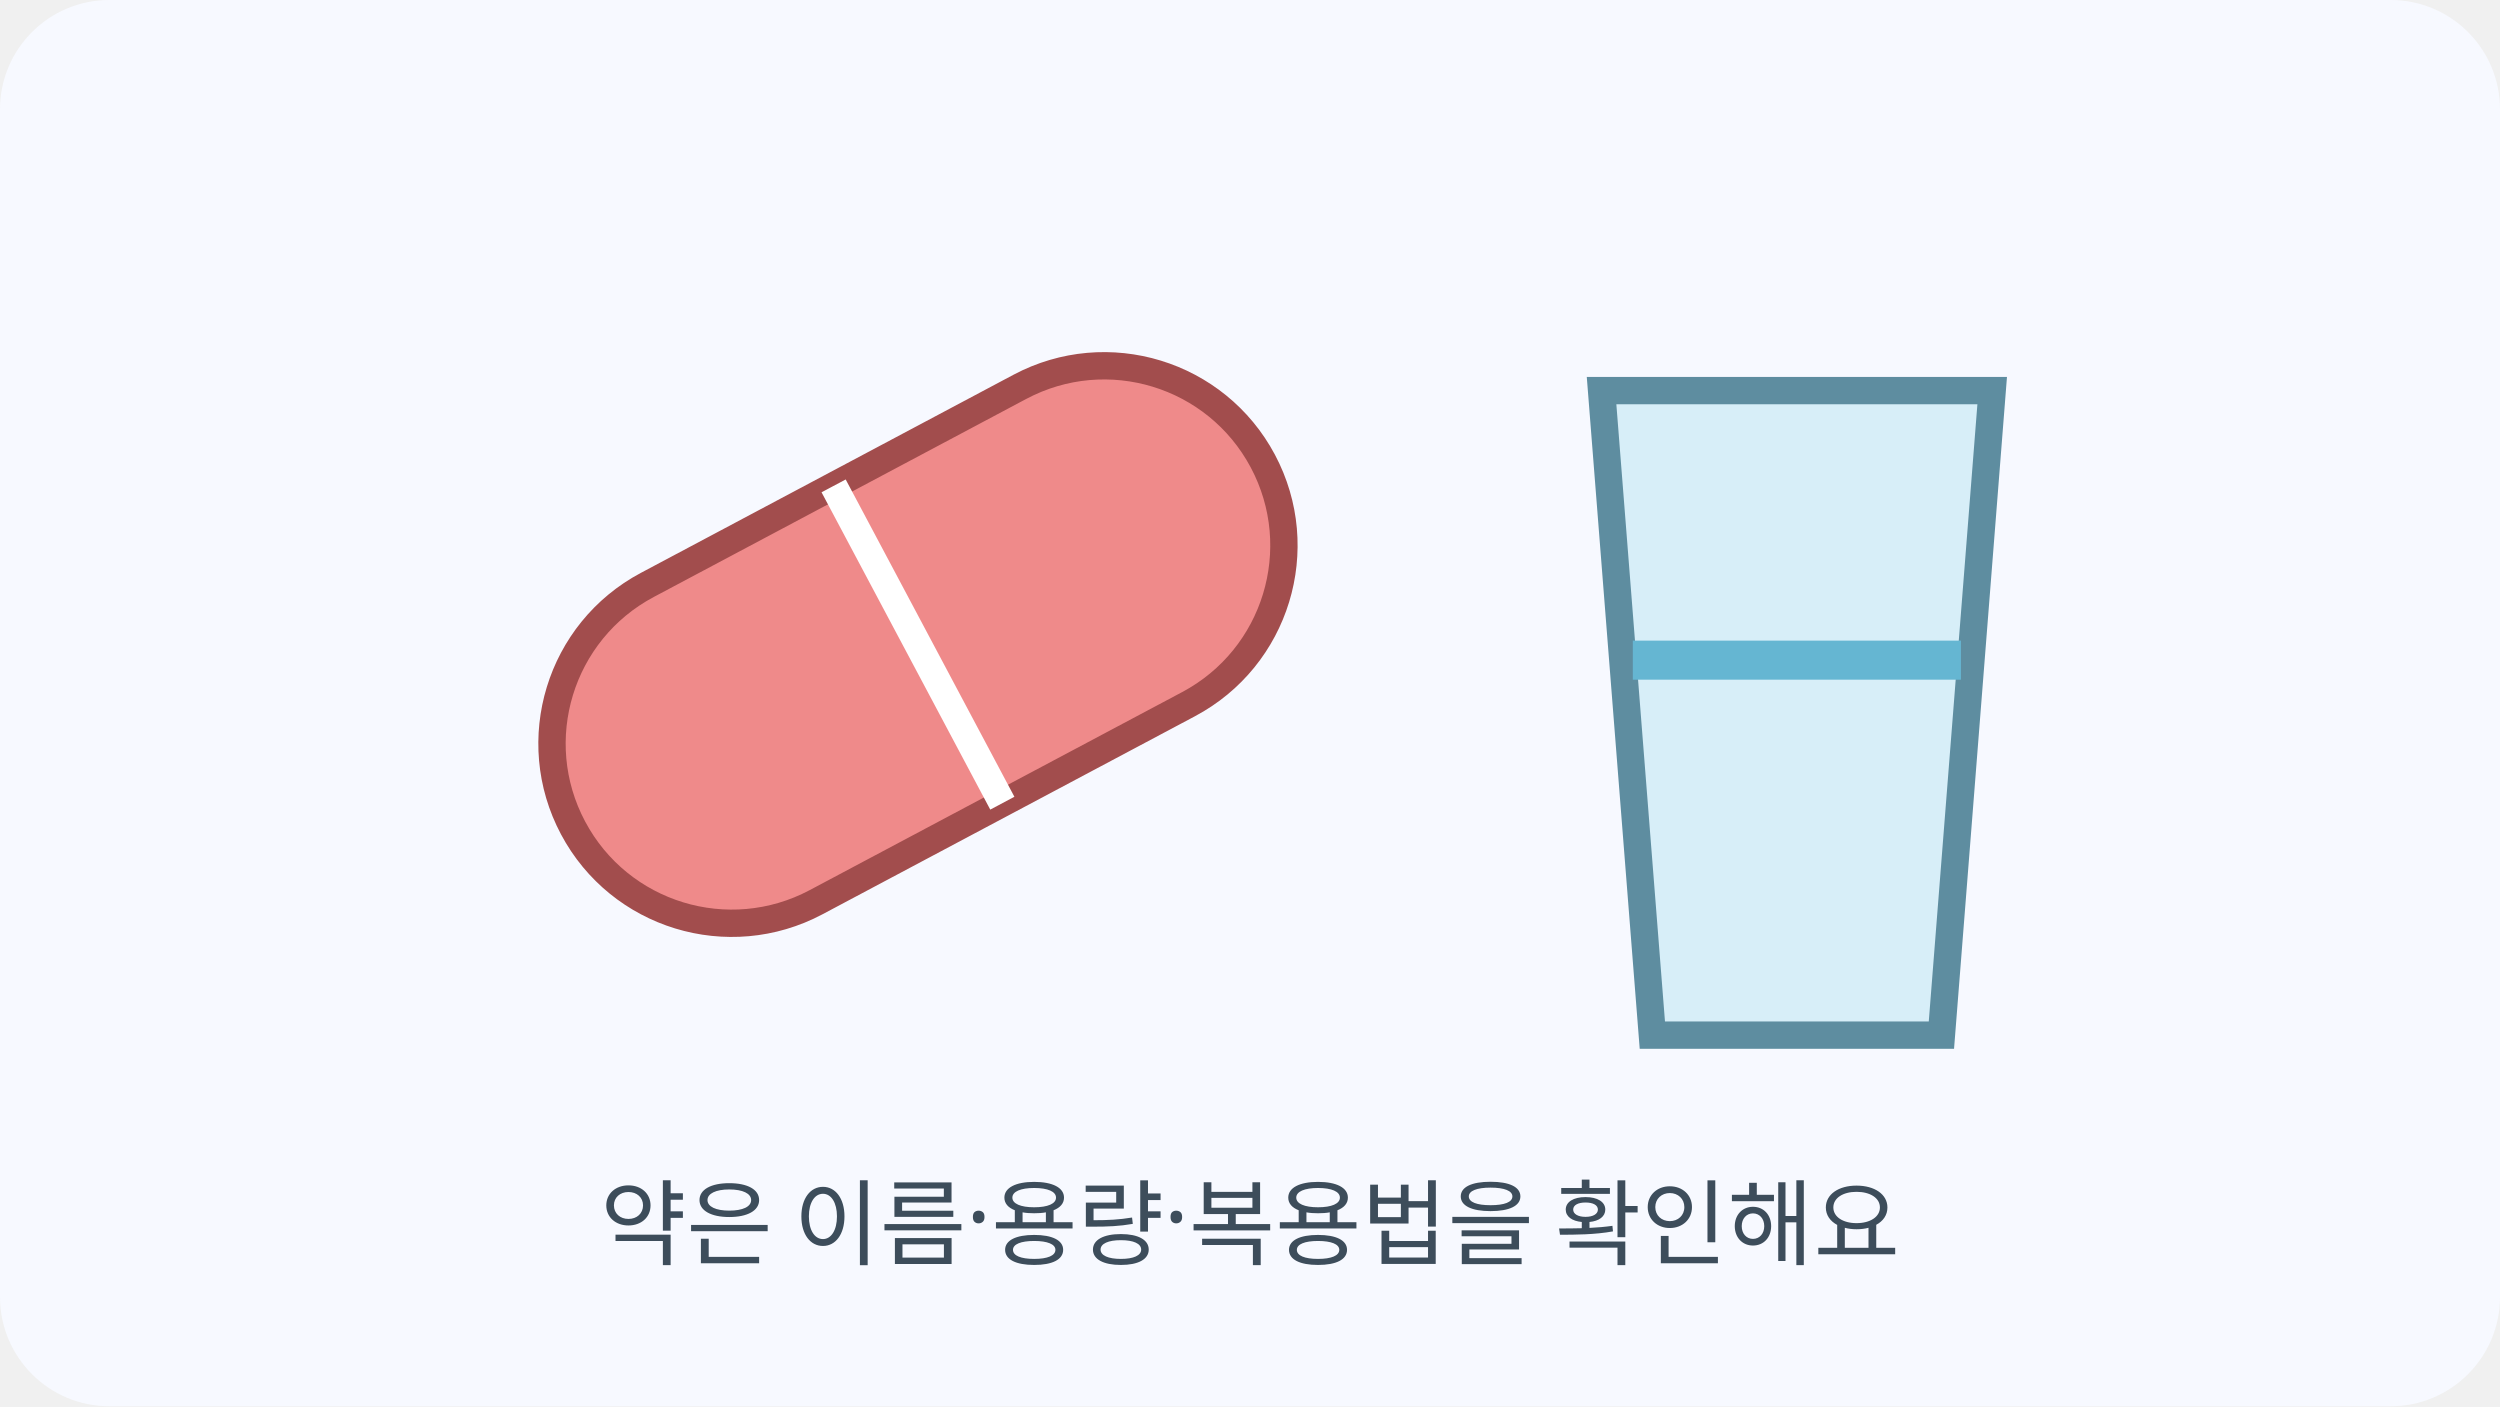
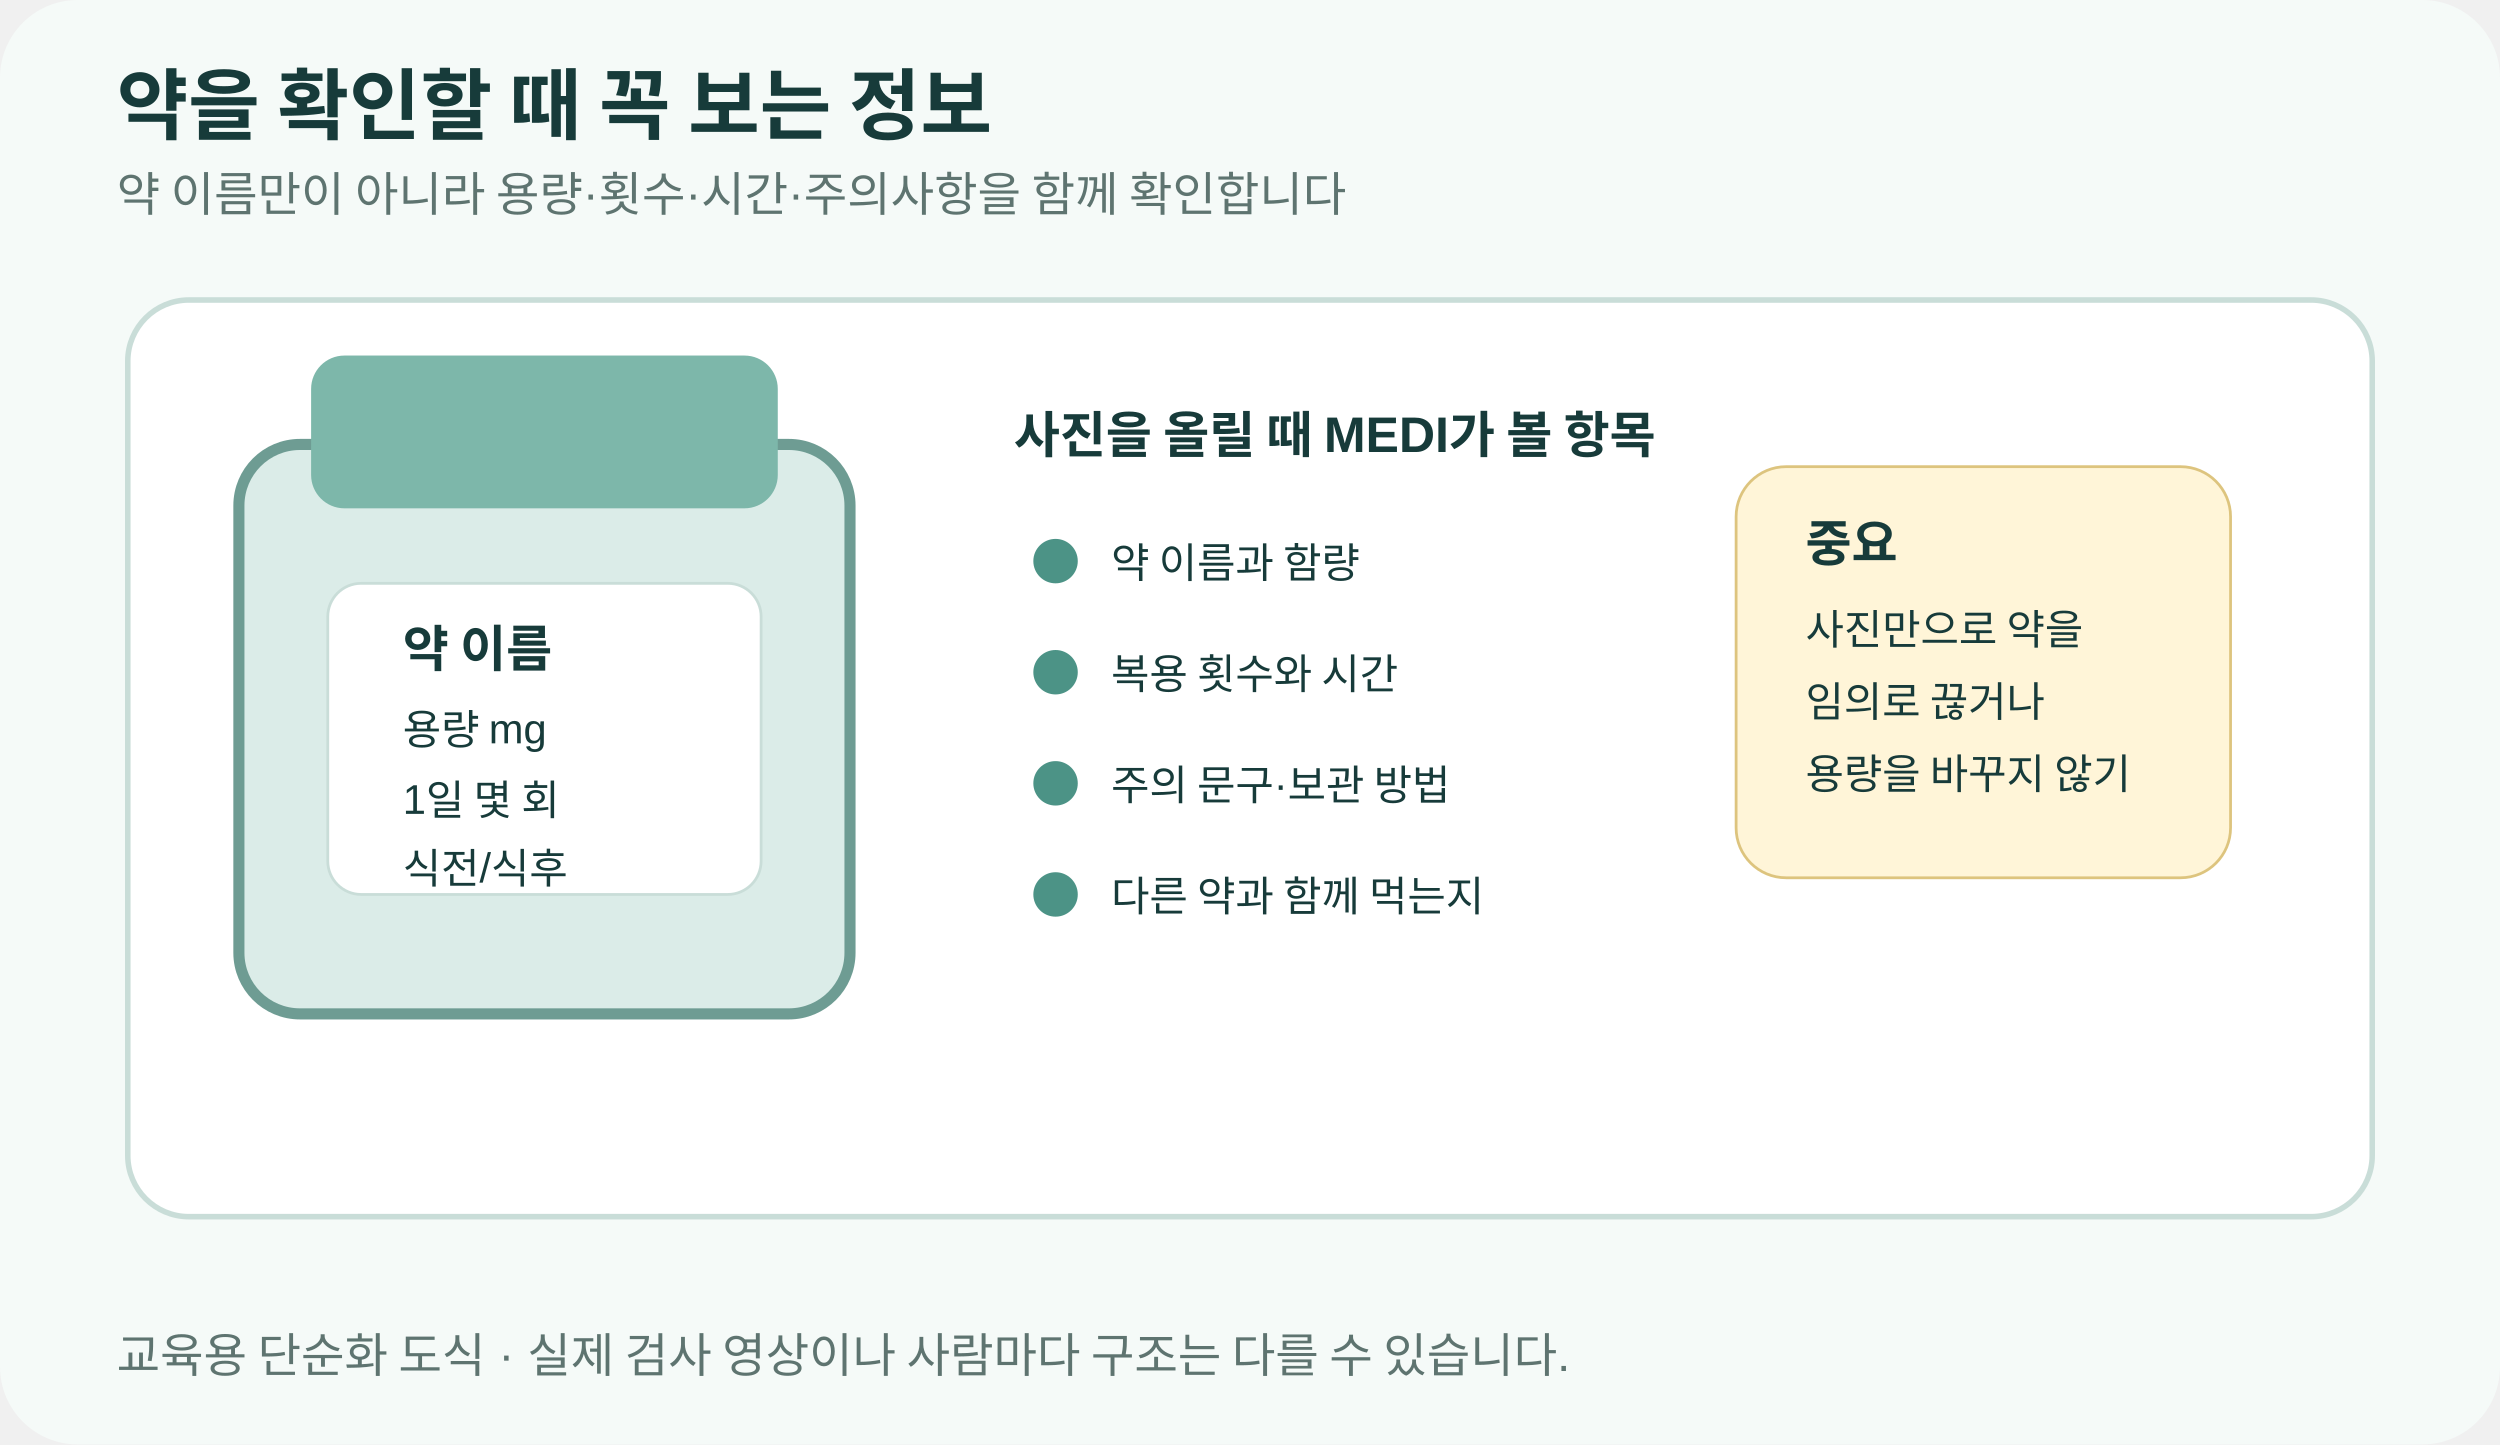
- <svg xmlns="http://www.w3.org/2000/svg" viewBox="0 0 640 360" role="img" aria-labelledby="t d">
-   <rect width="640" height="360" rx="28" fill="#f7f9ff" />
-   <g transform="rotate(-28 235 165)">
-     <rect x="135" y="119" width="200" height="92" rx="46" fill="#ef8a8a" stroke="#a24d4d" stroke-width="7" />
-     <path d="M235 119v92" stroke="#fff" stroke-width="7" />
-   </g>
-   <path d="M410 100h100l-13 165h-74z" fill="#d7eef8" stroke="#5e8da0" stroke-width="7" />
-   <path d="M418 169h84" stroke="#65b6d2" stroke-width="10" />
-   <text x="320" y="322" text-anchor="middle" font-family="sans-serif" font-size="24" fill="#3d4d5b">약은 이름·용량·복용법을 확인해요</text>
+ <svg xmlns="http://www.w3.org/2000/svg" viewBox="0 0 900 520" role="img">
+   <rect width="900" height="520" rx="28" fill="#f5faf8" />
+   <style>text{font-family:Arial,"Noto Sans KR",sans-serif;fill:#173b3a}.t{font-size:28px;font-weight:700}.s{font-size:17px;fill:#5e7470}.l{font-size:18px;font-weight:700}.m{font-size:15px}.box{fill:#fff;stroke:#c9ddd8;stroke-width:2}.line{stroke:#5a7772;stroke-width:2;fill:none}.arrow{stroke:#2f7d73;stroke-width:4;fill:none;marker-end:url(#a)}.bone{fill:#f4dfb9;stroke:#9c7649;stroke-width:4}.cart{fill:#8fd3c7;stroke:#31796f;stroke-width:3}.soft{fill:#eaa49b;stroke:#9a5148;stroke-width:3}.organ{fill:#d97774;stroke:#8e4b49;stroke-width:4}.blue{fill:#8fc4df;stroke:#467a96;stroke-width:3}.green{fill:#9bd5c7;stroke:#3c7b70;stroke-width:3}.gold{fill:#f3c876;stroke:#9c7635;stroke-width:3}</style>
+   <defs>
+     <marker id="a" viewBox="0 0 10 10" refX="9" refY="5" markerWidth="7" markerHeight="7" orient="auto-start-reverse">
+       <path d="M0 0L10 5L0 10Z" fill="#2f7d73" />
+     </marker>
+   </defs>
+   <text x="42" y="48" class="t">약을 확인할 때 꼭 보는 정보</text>
+   <text x="42" y="76" class="s">약 이름만이 아니라 용량·횟수·시간·주의사항을 함께 확인합니다</text>
+   <rect x="46" y="108" width="808" height="330" rx="22" class="box" />
+   <rect x="86" y="160" width="220" height="205" rx="22" fill="#dbece8" stroke="#6e9c93" stroke-width="4" />
+   <rect x="112" y="128" width="168" height="55" rx="12" fill="#7db7aa" />
+   <rect x="118" y="210" width="156" height="112" rx="12" fill="#fff" stroke="#c9ddd8" />
+   <text x="145" y="240" class="l">약 이름</text>
+   <text x="145" y="268" class="m">용량 mg</text>
+   <text x="145" y="293" class="m">1일 몇 회</text>
+   <text x="145" y="318" class="m">식전/식후</text>
+   <text x="365" y="163" class="l">사진을 올릴 때 MEDI가 볼 항목</text>
+   <circle cx="380" cy="202" r="8" fill="#4c9386" />
+   <text x="400" y="208" class="m">약 이름과 함량</text>
+   <circle cx="380" cy="242" r="8" fill="#4c9386" />
+   <text x="400" y="248" class="m">복용 횟수와 시간</text>
+   <circle cx="380" cy="282" r="8" fill="#4c9386" />
+   <text x="400" y="288" class="m">주의 문구·보관 방법</text>
+   <circle cx="380" cy="322" r="8" fill="#4c9386" />
+   <text x="400" y="328" class="m">다른 약과 함께 먹는지</text>
+   <rect x="625" y="168" width="178" height="148" rx="18" fill="#fff5d8" stroke="#ddc47e" />
+   <text x="650" y="202" class="l">중요</text>
+   <text x="650" y="232" class="m">사진만으로 약을</text>
+   <text x="650" y="258" class="m">임의로 끊거나</text>
+   <text x="650" y="284" class="m">용량을 바꾸지 않기</text>
+   <text x="42" y="494" class="s">교육용 단순화 도식 · 실제 검사 영상이나 사람마다 구조는 다를 수 있습니다.</text>
</svg>
